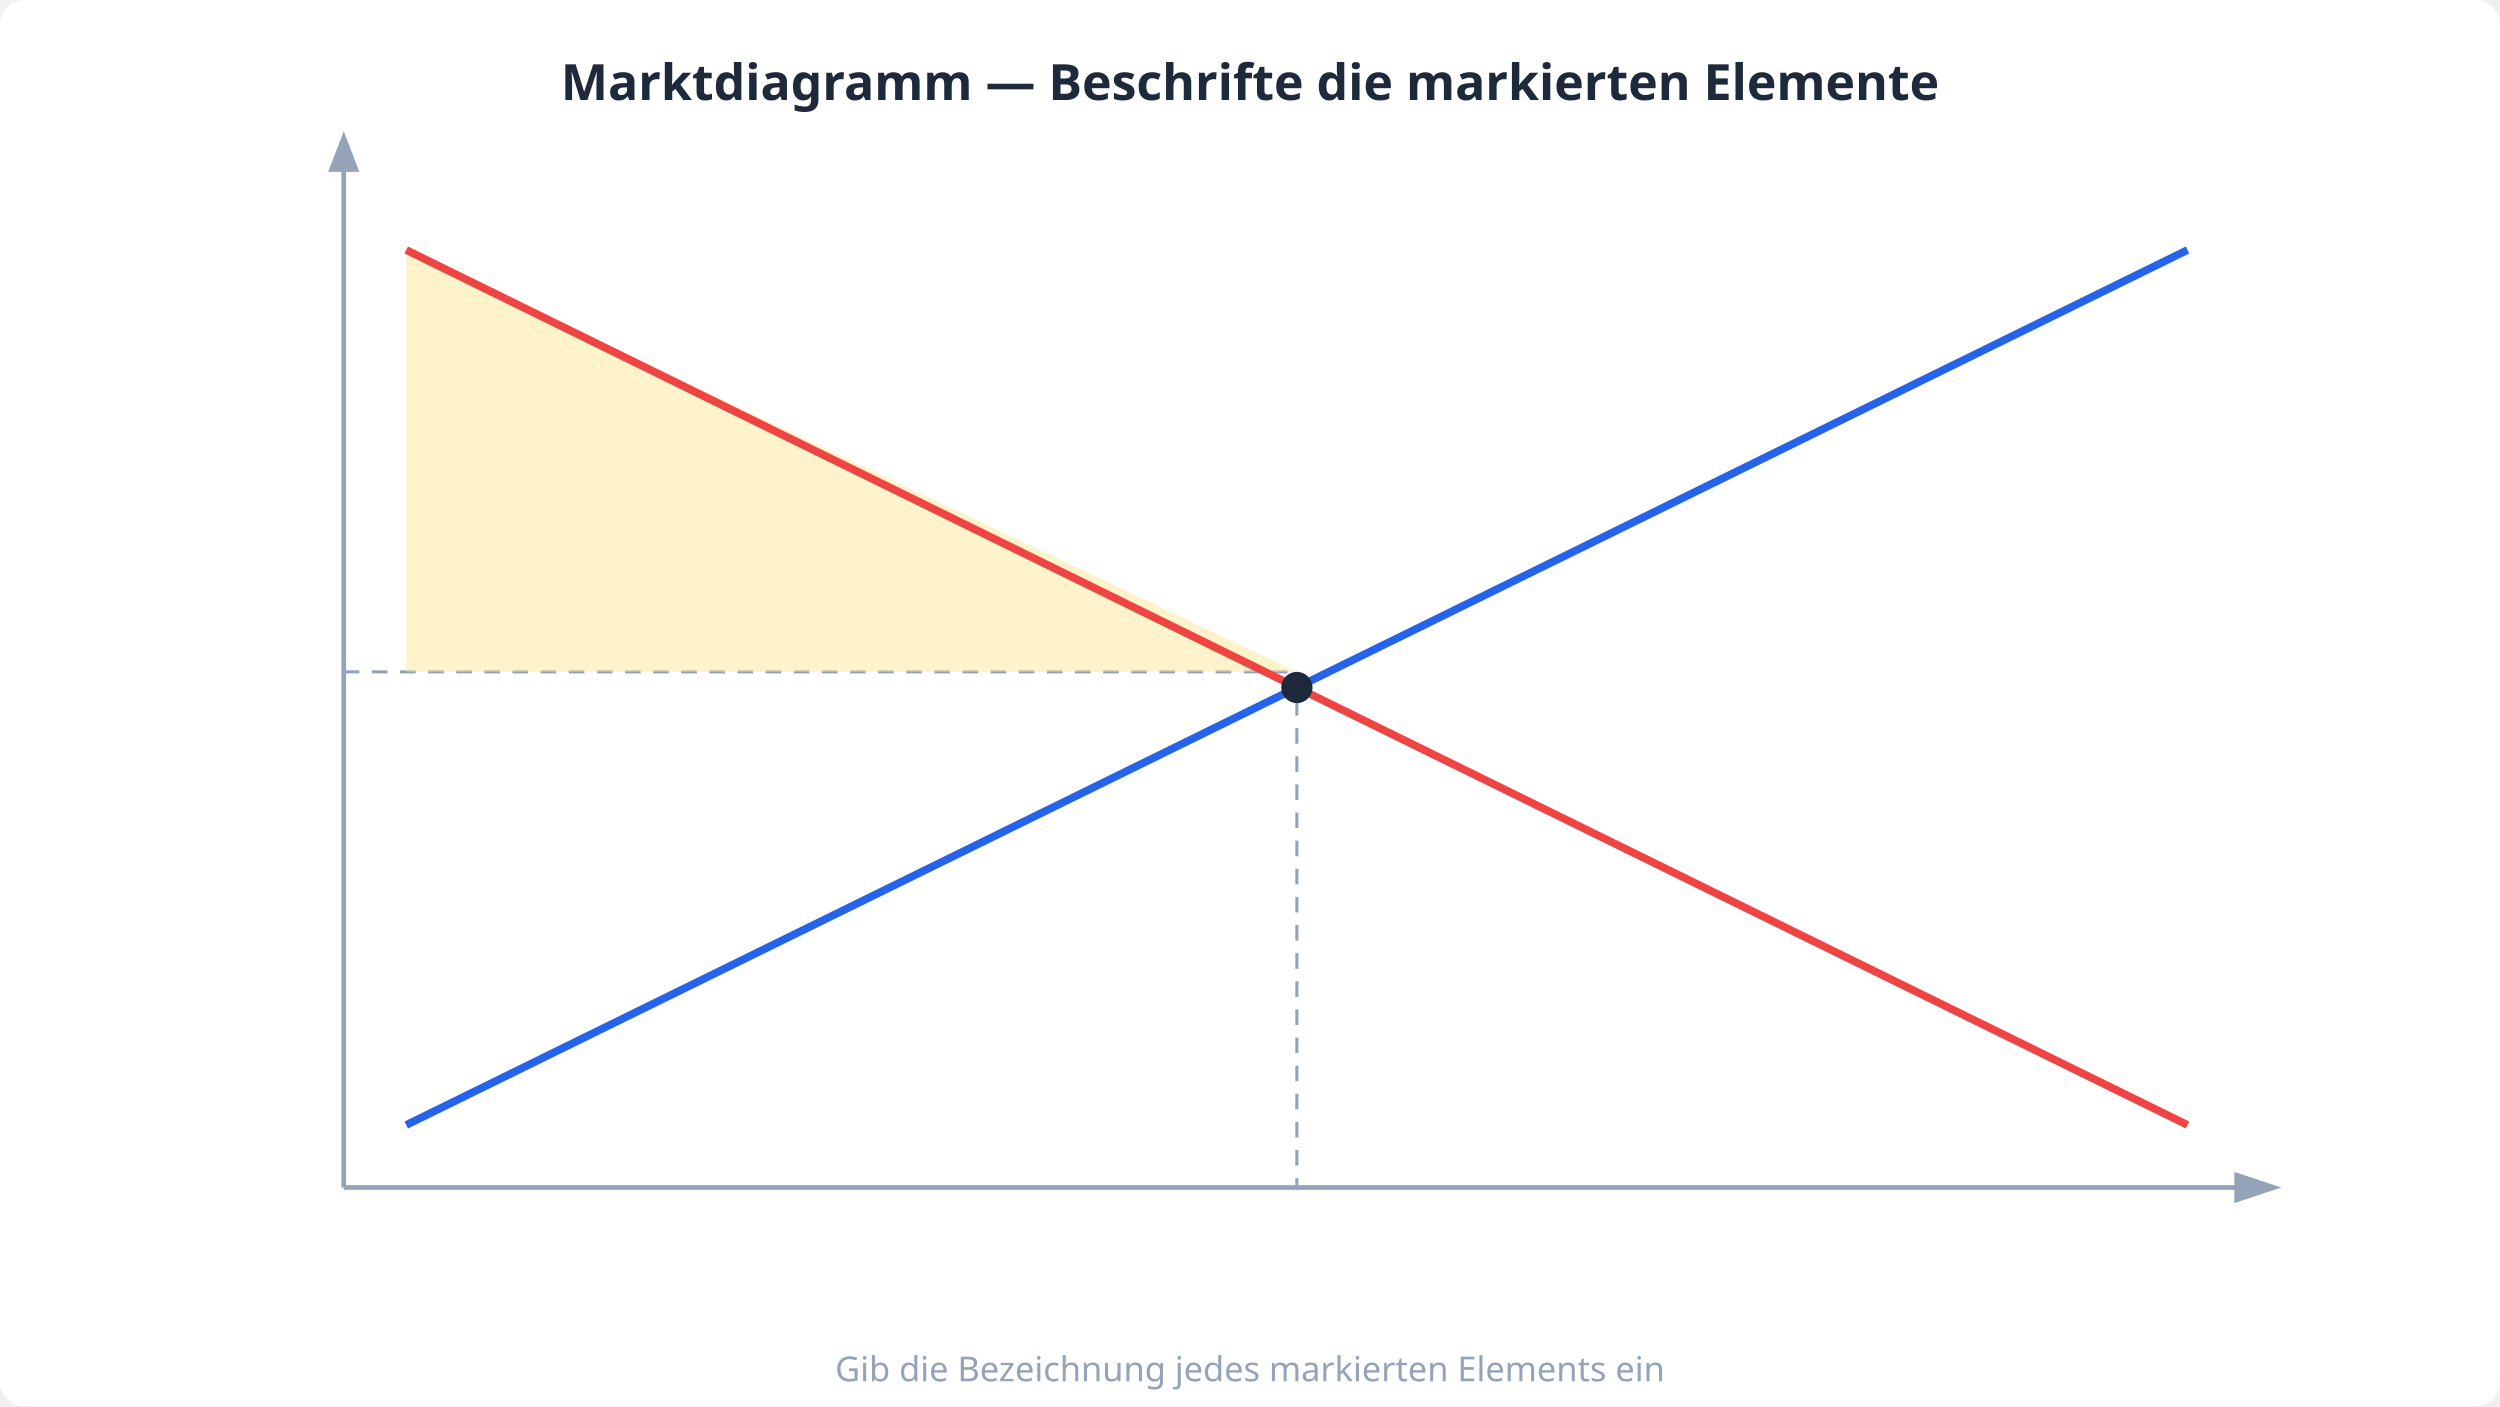
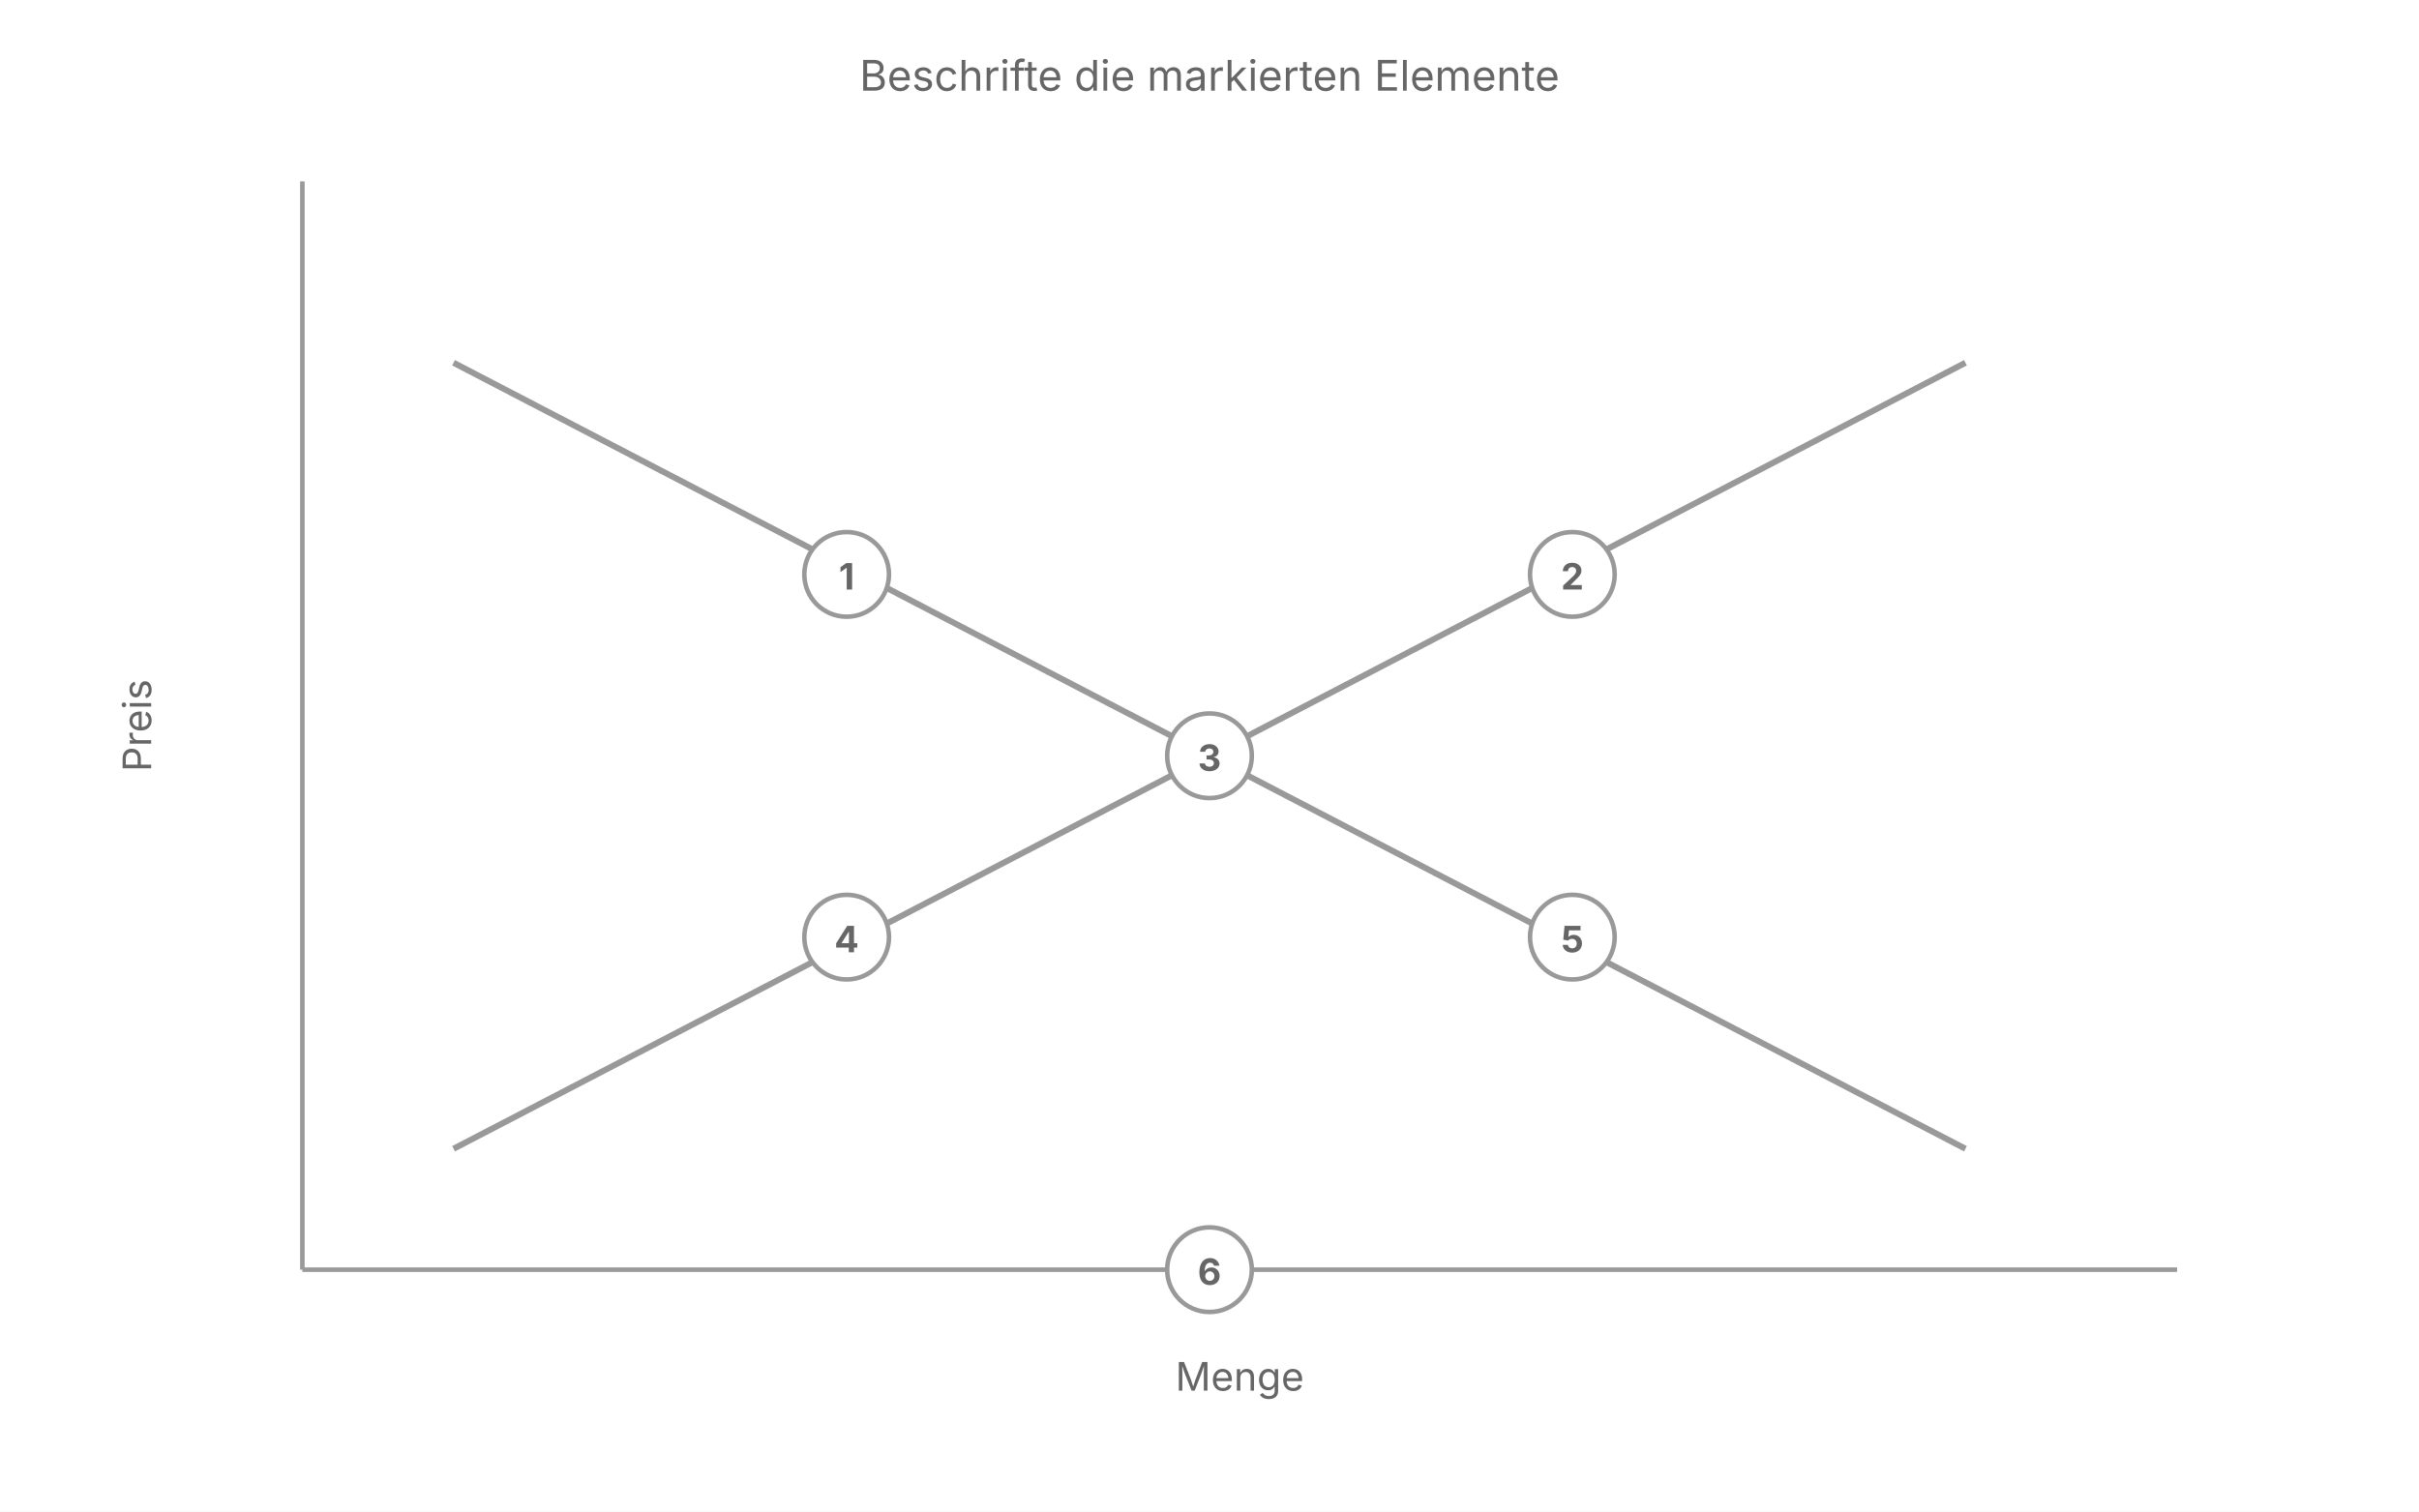
- <svg xmlns="http://www.w3.org/2000/svg" viewBox="0 0 800 450" width="800" height="450">
-   <rect width="800" height="450" fill="#ffffff" rx="8" />
-   <text x="400" y="32" text-anchor="middle" font-family="'DM Sans',system-ui,sans-serif" font-size="16" font-weight="700" fill="#1e293b">Marktdiagramm — Beschrifte die markierten Elemente</text>
-   <line x1="110" y1="380" x2="720" y2="380" stroke="#94a3b8" stroke-width="1.5" />
-   <line x1="110" y1="50" x2="110" y2="380" stroke="#94a3b8" stroke-width="1.5" />
-   <polygon points="715,375 715,385 730,380" fill="#94a3b8" />
-   <polygon points="105,55 115,55 110,42" fill="#94a3b8" />
-   <line x1="110" y1="215" x2="415" y2="215" stroke="#94a3b8" stroke-width="1" stroke-dasharray="5,4" />
-   <line x1="415" y1="215" x2="415" y2="380" stroke="#94a3b8" stroke-width="1" stroke-dasharray="5,4" />
-   <polygon points="130,80 415,215 130,215" fill="#fde68a" fill-opacity="0.45" stroke="none" />
-   <line x1="130" y1="360" x2="700" y2="80" stroke="#2563eb" stroke-width="2.5" />
-   <line x1="130" y1="80" x2="700" y2="360" stroke="#ef4444" stroke-width="2.5" />
-   <circle cx="415" cy="220" r="5" fill="#1e293b" />
-   <text x="400" y="442" text-anchor="middle" font-family="'DM Sans',system-ui,sans-serif" font-size="11" fill="#94a3b8">Gib die Bezeichnung jedes markierten Elements ein</text>
+ <svg xmlns="http://www.w3.org/2000/svg" viewBox="0 0 800 500" font-family="system-ui,-apple-system,sans-serif">
+   <rect width="800" height="500" fill="#fff" />
+   <text x="400" y="30" text-anchor="middle" fill="#666" font-size="14">Beschrifte die markierten Elemente</text>
+   <line x1="100" y1="420" x2="720" y2="420" stroke="#999" stroke-width="1.5" />
+   <line x1="100" y1="420" x2="100" y2="60" stroke="#999" stroke-width="1.5" />
+   <text x="410" y="460" text-anchor="middle" fill="#666" font-size="13">Menge</text>
+   <text x="50" y="240" text-anchor="middle" fill="#666" font-size="13" transform="rotate(-90,50,240)">Preis</text>
+   <line x1="150" y1="380" x2="650" y2="120" stroke="#999" stroke-width="2" />
+   <line x1="150" y1="120" x2="650" y2="380" stroke="#999" stroke-width="2" />
+   <circle cx="280" cy="190" r="14" fill="#fff" stroke="#999" stroke-width="1.5" />
+   <text x="280" y="195" text-anchor="middle" fill="#666" font-size="12" font-weight="bold">1</text>
+   <circle cx="520" cy="190" r="14" fill="#fff" stroke="#999" stroke-width="1.5" />
+   <text x="520" y="195" text-anchor="middle" fill="#666" font-size="12" font-weight="bold">2</text>
+   <circle cx="400" cy="250" r="14" fill="#fff" stroke="#999" stroke-width="1.5" />
+   <text x="400" y="255" text-anchor="middle" fill="#666" font-size="12" font-weight="bold">3</text>
+   <circle cx="280" cy="310" r="14" fill="#fff" stroke="#999" stroke-width="1.5" />
+   <text x="280" y="315" text-anchor="middle" fill="#666" font-size="12" font-weight="bold">4</text>
+   <circle cx="520" cy="310" r="14" fill="#fff" stroke="#999" stroke-width="1.5" />
+   <text x="520" y="315" text-anchor="middle" fill="#666" font-size="12" font-weight="bold">5</text>
+   <circle cx="400" cy="420" r="14" fill="#fff" stroke="#999" stroke-width="1.5" />
+   <text x="400" y="425" text-anchor="middle" fill="#666" font-size="12" font-weight="bold">6</text>
</svg>
